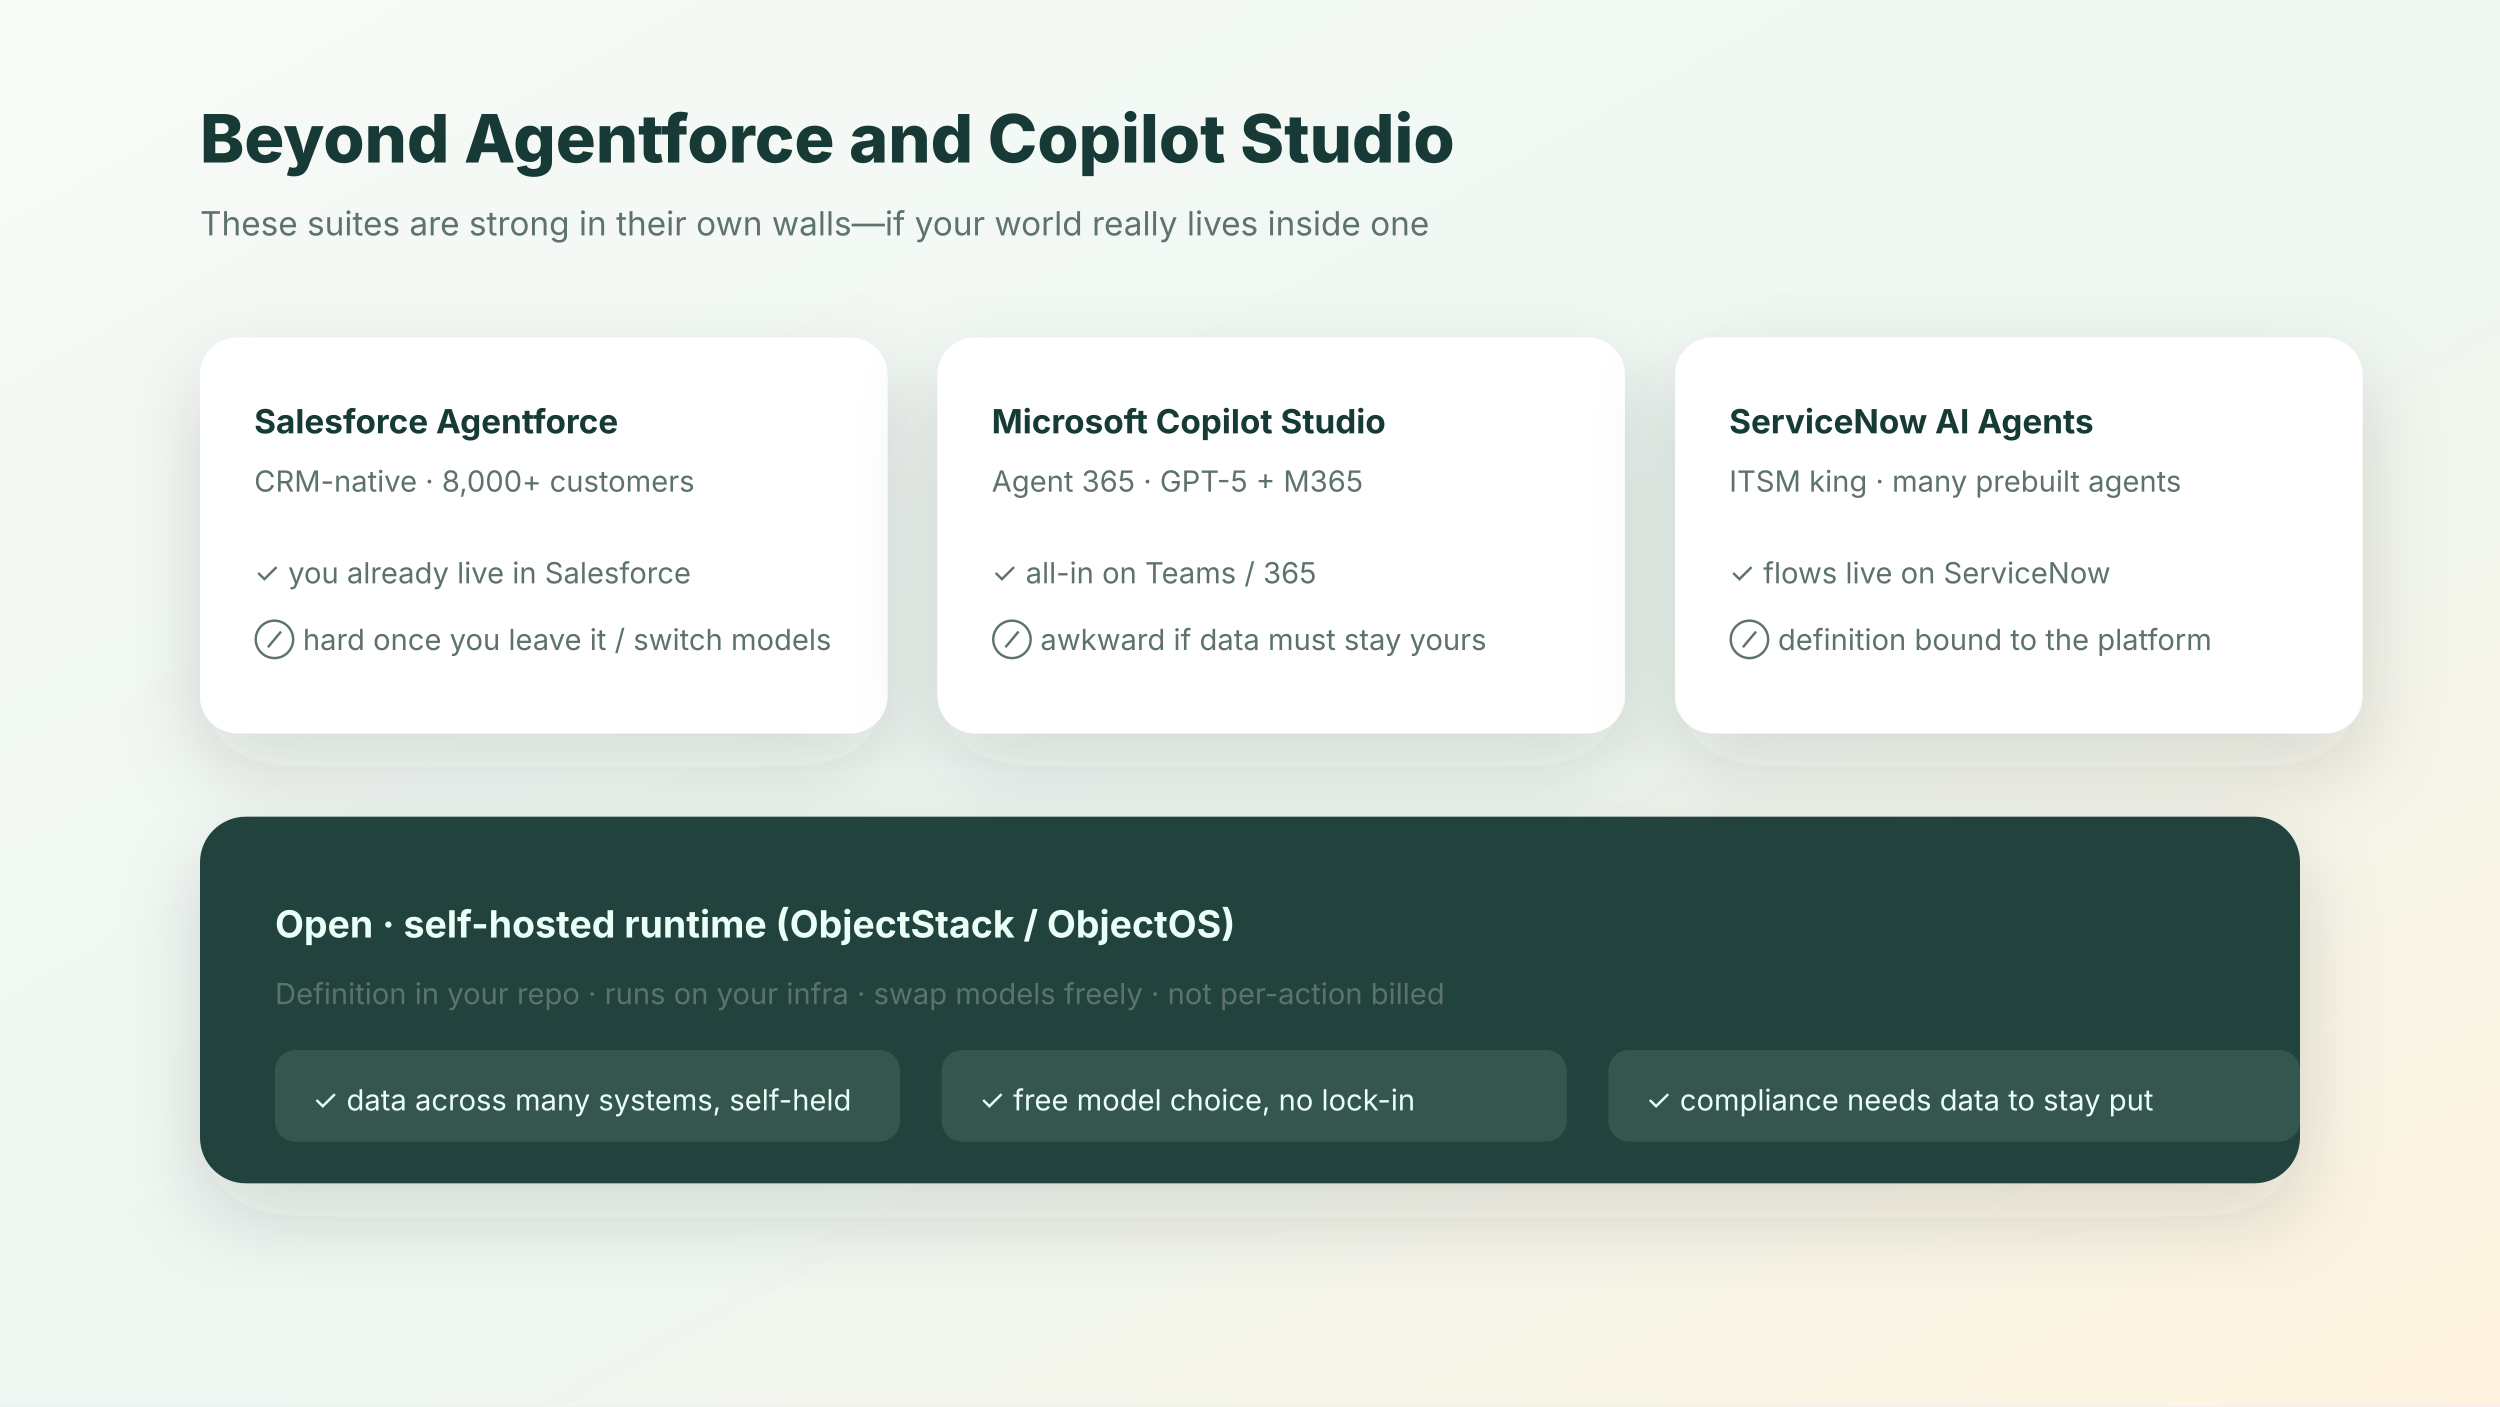
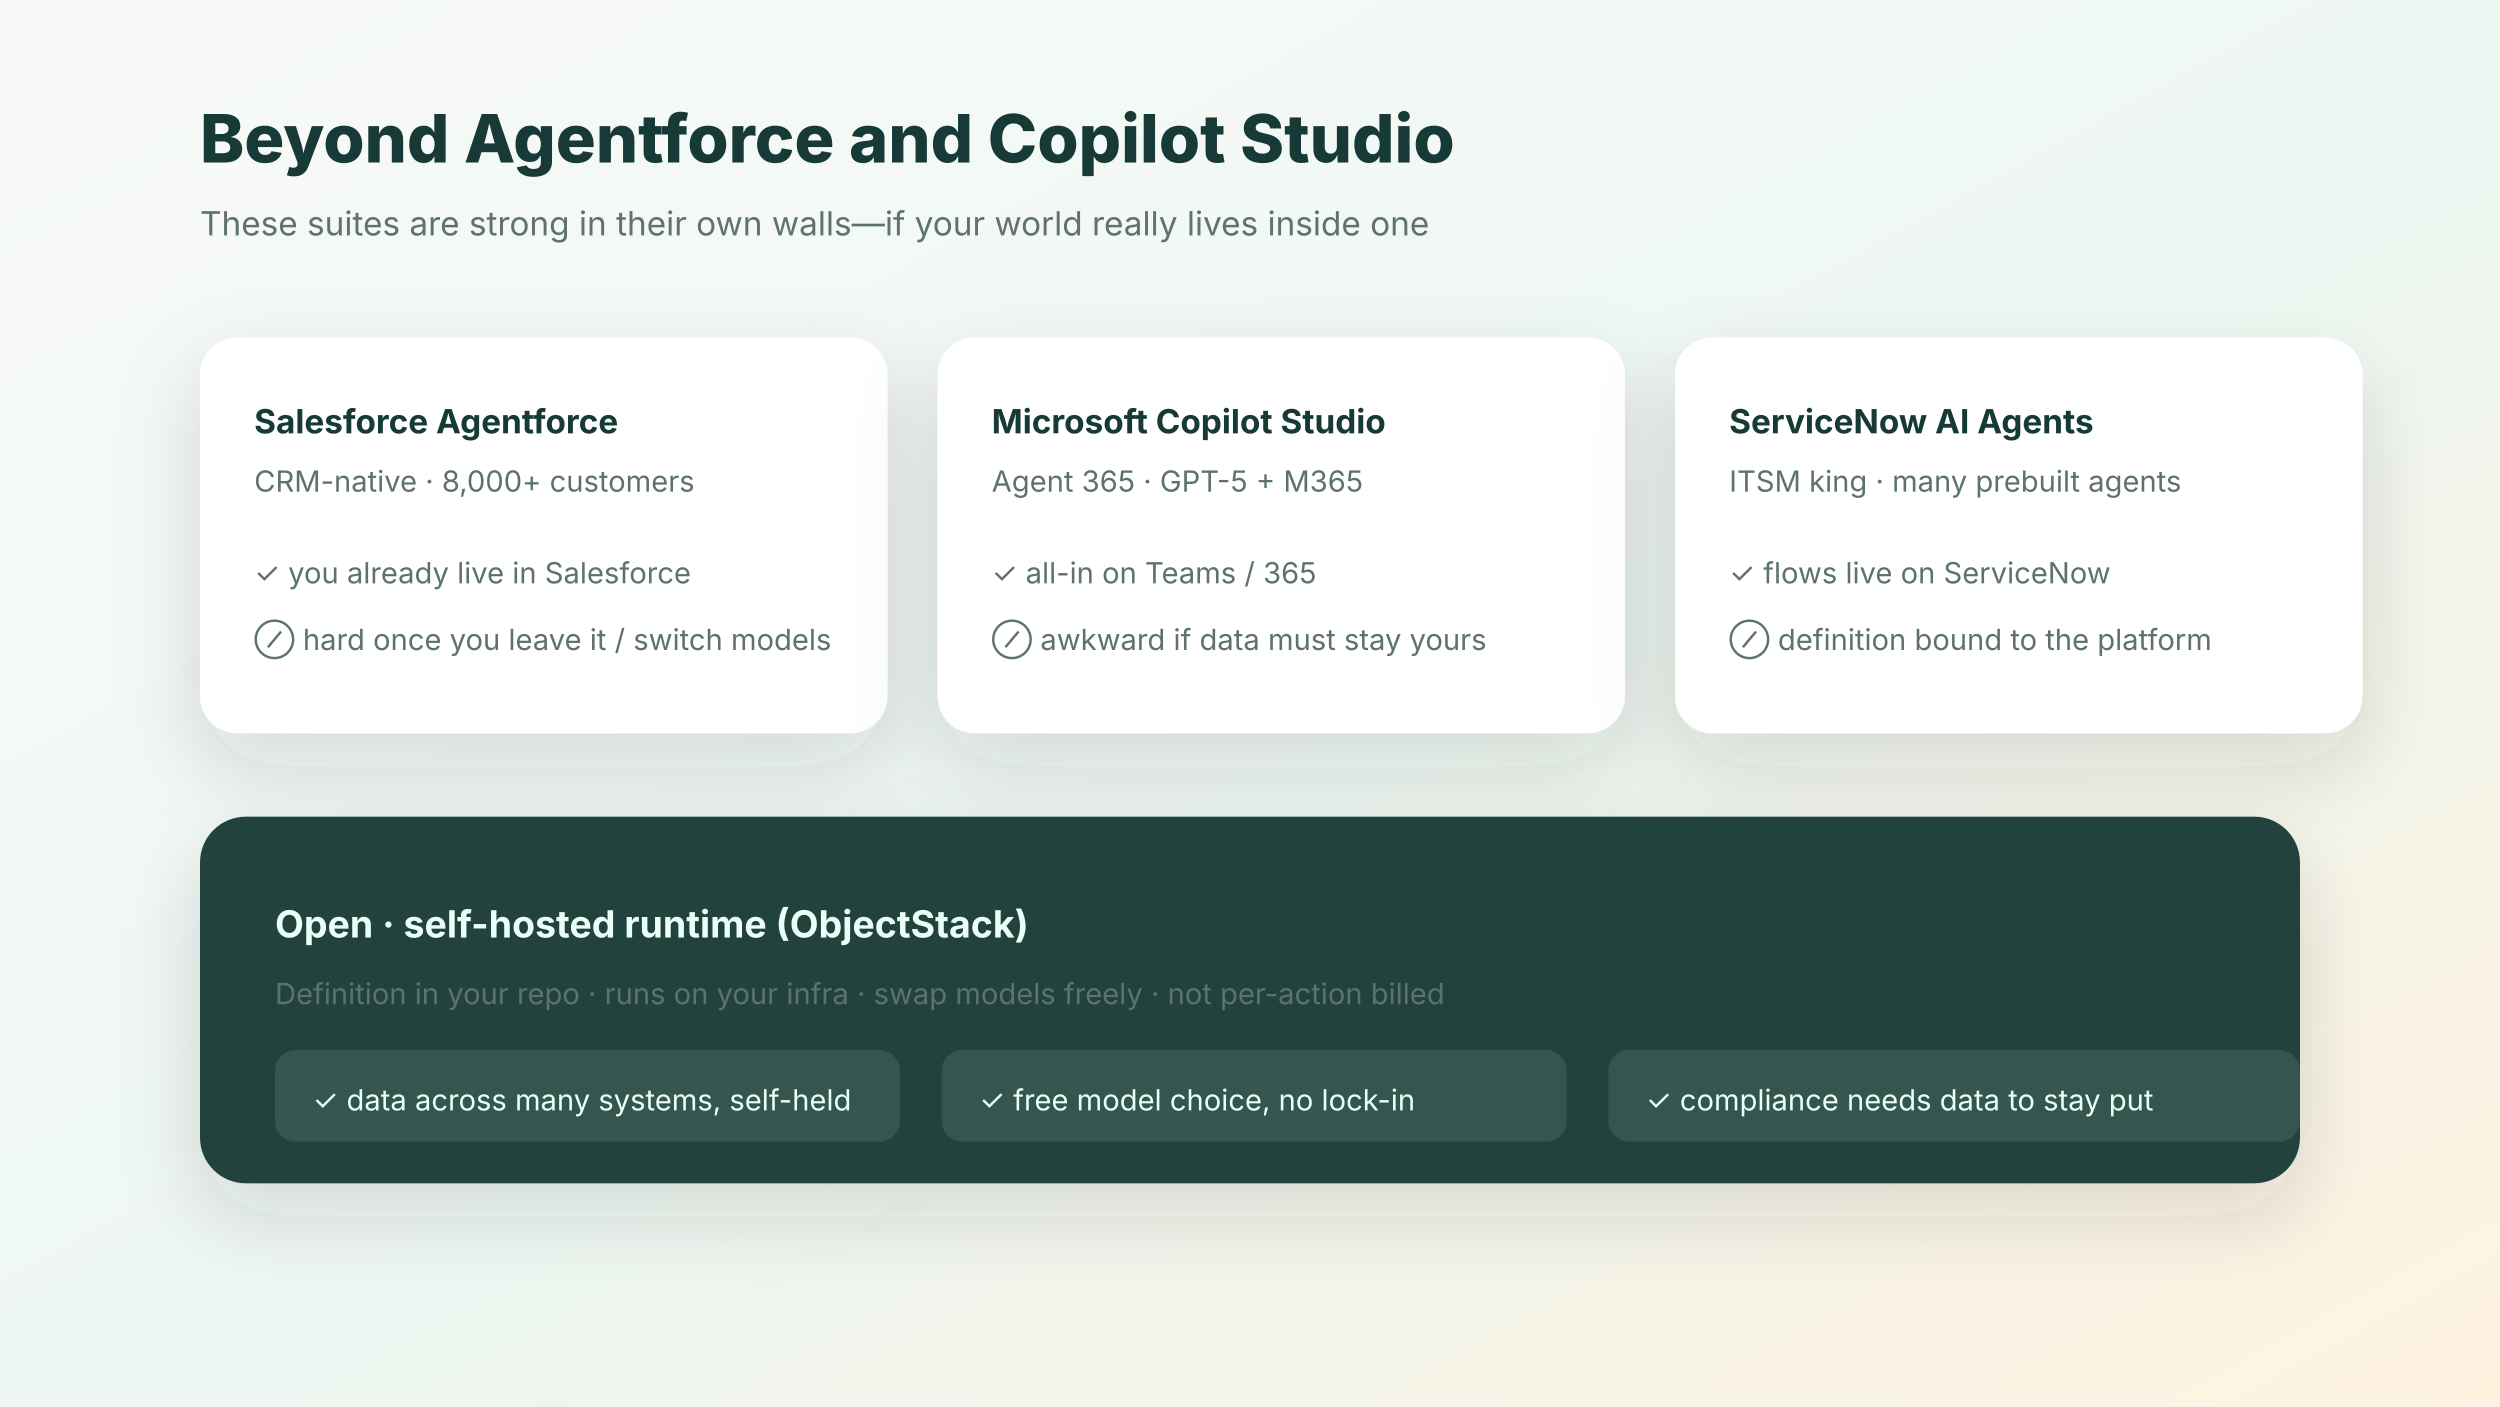
<svg xmlns="http://www.w3.org/2000/svg" viewBox="0 0 1200 675" role="img" aria-label="Three closed agent suites versus an open self-hosted runtime, and where each fits">
  <defs>
    <linearGradient id="bg" x1="0" x2="1" y1="0" y2="1">
      <stop stop-color="#f8faf7" />
      <stop offset=".55" stop-color="#eef7f2" />
      <stop offset="1" stop-color="#fff3df" />
    </linearGradient>
    <filter id="shadow" x="-20%" y="-20%" width="140%" height="150%">
      <feDropShadow dx="0" dy="16" stdDeviation="20" flood-color="#24342f" flood-opacity=".15" />
    </filter>
    <style>
      text{font-family:-apple-system,BlinkMacSystemFont,"Segoe UI",sans-serif;fill:#173a36}
      .tiny{font-size:16px;fill:#5d736b}.label{font-size:18px;font-weight:720}.invert{fill:#eafff6}.soft{fill:#5d736b;font-size:14px}.h{font-size:16px;font-weight:700}
    </style>
  </defs>
  <rect width="1200" height="675" fill="url(#bg)" />
  <text x="96" y="78" font-size="32" font-weight="780">Beyond Agentforce and Copilot Studio</text>
  <text x="96" y="113" class="tiny">These suites are strong in their own walls—if your world really lives inside one</text>
  <g transform="translate(96 162)">
    <g filter="url(#shadow)">
      <rect width="330" height="190" rx="18" fill="#ffffff" />
      <text x="26" y="46" class="h">Salesforce Agentforce</text>
      <text x="26" y="74" class="soft">CRM-native · 8,000+ customers</text>
      <text x="26" y="118" class="soft" fill="#1f6b4a">✓ you already live in Salesforce</text>
      <text x="26" y="150" class="soft" fill="#9a3b1f">⊘ hard once you leave it / switch models</text>
    </g>
    <g filter="url(#shadow)" transform="translate(354 0)">
      <rect width="330" height="190" rx="18" fill="#ffffff" />
      <text x="26" y="46" class="h">Microsoft Copilot Studio</text>
      <text x="26" y="74" class="soft">Agent 365 · GPT-5 + M365</text>
      <text x="26" y="118" class="soft" fill="#1f6b4a">✓ all-in on Teams / 365</text>
      <text x="26" y="150" class="soft" fill="#9a3b1f">⊘ awkward if data must stay yours</text>
    </g>
    <g filter="url(#shadow)" transform="translate(708 0)">
      <rect width="330" height="190" rx="18" fill="#ffffff" />
      <text x="26" y="46" class="h">ServiceNow AI Agents</text>
      <text x="26" y="74" class="soft">ITSM king · many prebuilt agents</text>
      <text x="26" y="118" class="soft" fill="#1f6b4a">✓ flows live on ServiceNow</text>
      <text x="26" y="150" class="soft" fill="#9a3b1f">⊘ definition bound to the platform</text>
    </g>
  </g>
  <g transform="translate(96 392)" filter="url(#shadow)">
    <rect width="1008" height="176" rx="22" fill="#22433d" />
-     <text x="36" y="58" class="label invert">Open · self-hosted runtime (ObjectStack / ObjectOS)</text>
+     <text x="36" y="58" class="label invert">Open · self-hosted runtime (ObjectStack)</text>
    <text x="36" y="90" class="soft" fill="#a9c4ba">Definition in your repo · runs on your infra · swap models freely · not per-action billed</text>
    <g transform="translate(36 112)" font-size="14">
      <rect width="300" height="44" rx="10" fill="#35564f" />
      <text x="18" y="29" class="invert">✓ data across many systems, self-held</text>
      <rect x="320" y="0" width="300" height="44" rx="10" fill="#35564f" />
      <text x="338" y="29" class="invert">✓ free model choice, no lock-in</text>
      <rect x="640" y="0" width="332" height="44" rx="10" fill="#35564f" />
      <text x="658" y="29" class="invert">✓ compliance needs data to stay put</text>
    </g>
  </g>
</svg>
